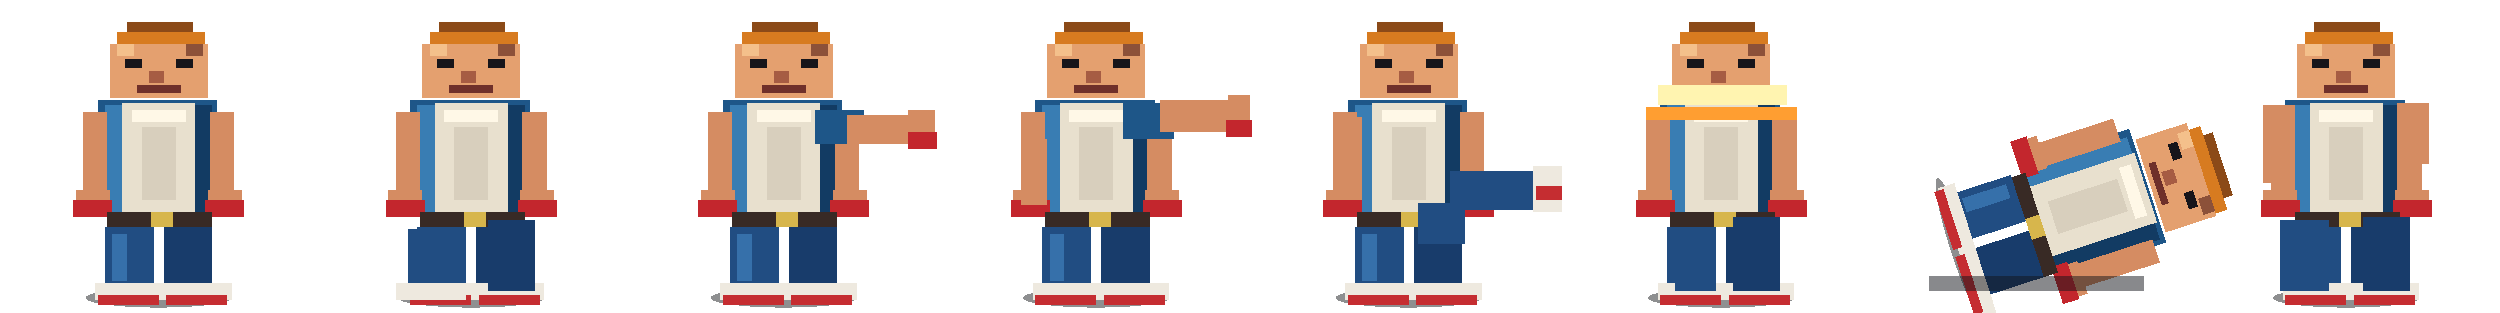
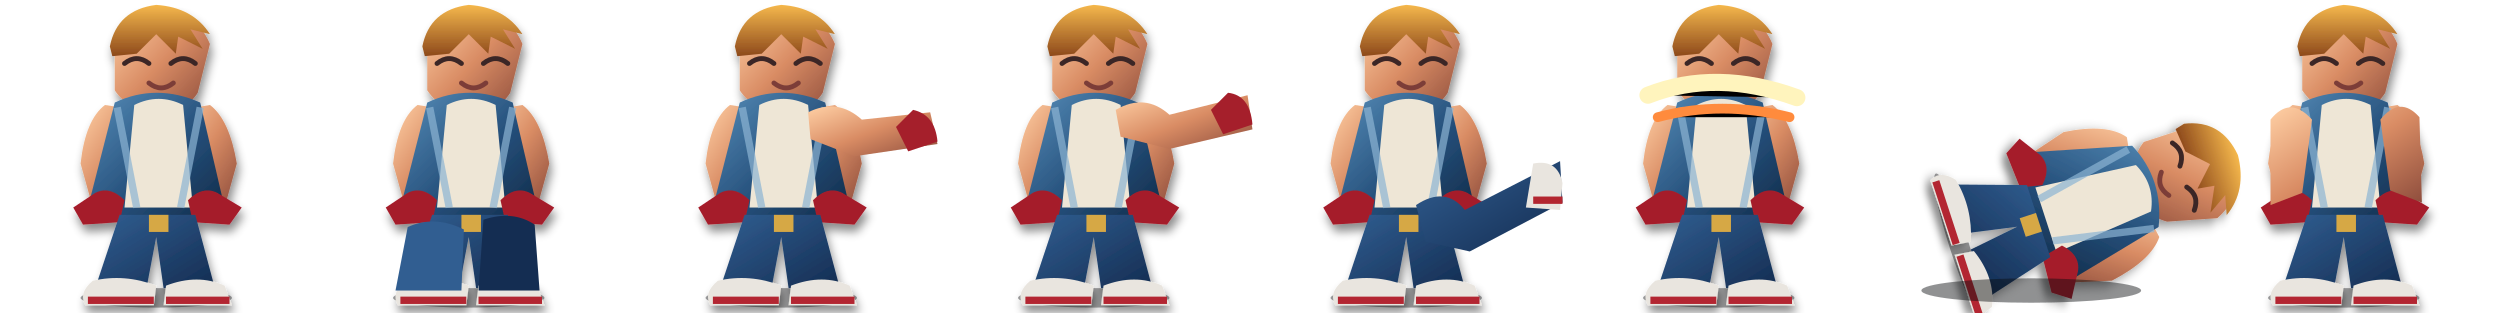
- <svg xmlns="http://www.w3.org/2000/svg" width="1024" height="128" viewBox="0 0 1024 128" shape-rendering="crispEdges">
+ <svg xmlns="http://www.w3.org/2000/svg" width="1024" height="128" viewBox="0 0 1024 128">
  <defs>
-     <g id="alex">
-       <ellipse cx="65" cy="122" rx="30" ry="4" fill="#050609" opacity=".45" />
-       <rect x="52" y="9" width="27" height="5" fill="#8b4a18" />
-       <rect x="48" y="13" width="36" height="5" fill="#d77b20" />
-       <rect x="45" y="18" width="40" height="22" fill="#e4a06f" />
-       <rect x="48" y="18" width="7" height="5" fill="#f4c08b" />
-       <rect x="76" y="18" width="7" height="5" fill="#8c5139" />
-       <rect x="51" y="24" width="7" height="4" fill="#17151a" />
-       <rect x="72" y="24" width="7" height="4" fill="#17151a" />
-       <rect x="61" y="29" width="6" height="5" fill="#a65c43" />
-       <rect x="56" y="35" width="18" height="3" fill="#6f302a" />
-       <rect x="40" y="41" width="49" height="48" fill="#1e5688" />
-       <rect x="43" y="43" width="7" height="44" fill="#397db3" />
-       <rect x="80" y="43" width="7" height="44" fill="#123b63" />
-       <rect x="50" y="42" width="30" height="45" fill="#e8e0ce" />
-       <rect x="54" y="45" width="22" height="5" fill="#fff8e7" />
-       <rect x="58" y="52" width="14" height="30" fill="#d8cfbd" />
-       <rect x="34" y="46" width="10" height="35" fill="#d58c62" />
-       <rect x="31" y="78" width="14" height="10" fill="#d58c62" />
-       <rect x="30" y="82" width="16" height="7" fill="#c3262d" />
-       <rect x="86" y="46" width="10" height="35" fill="#d58c62" />
-       <rect x="85" y="78" width="14" height="10" fill="#d58c62" />
-       <rect x="84" y="82" width="16" height="7" fill="#c3262d" />
-       <rect x="44" y="87" width="43" height="6" fill="#382a25" />
-       <rect x="62" y="87" width="9" height="6" fill="#d7b64c" />
-       <rect x="43" y="93" width="20" height="26" fill="#214d82" />
-       <rect x="67" y="93" width="20" height="26" fill="#183c6b" />
-       <rect x="46" y="96" width="6" height="19" fill="#3670aa" />
-       <rect x="39" y="116" width="27" height="7" fill="#eee9df" />
-       <rect x="66" y="116" width="29" height="7" fill="#eee9df" />
-       <rect x="40" y="121" width="25" height="4" fill="#c52d31" />
-       <rect x="68" y="121" width="25" height="4" fill="#c52d31" />
+     <linearGradient id="skin" x2="1" y2="1">
+       <stop stop-color="#ffd0a5" />
+       <stop offset=".5" stop-color="#d98c64" />
+       <stop offset="1" stop-color="#8d4c3c" />
+     </linearGradient>
+     <linearGradient id="denim" x2="1" y2="1">
+       <stop stop-color="#568db9" />
+       <stop offset=".55" stop-color="#244e79" />
+       <stop offset="1" stop-color="#102844" />
+     </linearGradient>
+     <linearGradient id="jeans" x2="1" y2="1">
+       <stop stop-color="#315e91" />
+       <stop offset="1" stop-color="#142d52" />
+     </linearGradient>
+     <linearGradient id="hair" x2="0" y2="1">
+       <stop stop-color="#f5b84c" />
+       <stop offset="1" stop-color="#8d491c" />
+     </linearGradient>
+     <filter id="shadow">
+       <feDropShadow dx="1" dy="3" stdDeviation="2" flood-opacity=".45" />
+     </filter>
+     <g id="body">
+       <ellipse cx="64" cy="122" rx="31" ry="4" fill="#050609" opacity=".38" />
+       <g filter="url(#shadow)">
+         <path d="M47 17q4-13 18-13 15 0 21 14l-5 20q-5 8-16 8-12 0-18-9z" fill="url(#skin)" />
+         <path d="M45 19q3-15 19-17 15 1 22 12l-8-2 5 8-10-5-1 7-8-8-8 8-10 1z" fill="url(#hair)" />
+         <path d="M51 26q5-4 10 0m9 0q5-4 10 0" fill="none" stroke="#3b2726" stroke-width="2" stroke-linecap="round" />
+         <path d="M61 34q5 4 10 0" fill="none" stroke="#7c3e37" stroke-width="2" stroke-linecap="round" />
+         <path d="M43 43q-8 6-10 24l5 18 12-4 2-25 10-10z" fill="url(#skin)" />
+         <path d="M86 43q8 6 11 24l-5 18-12-4-2-25-10-10z" fill="url(#skin)" />
+         <path d="M47 42q17-8 35 0l10 43-18 8H54l-18-8z" fill="url(#denim)" />
+         <path d="M55 43q10-5 20 0l4 42H51z" fill="#eee6d6" />
+         <path d="M48 44l8 41m26-41l-8 41" stroke="#8bb4d3" stroke-width="3" opacity=".7" />
+         <path d="M39 79q6-3 12 3l-2 9-15 1-4-7zM89 79q-6-3-12 3l2 9 15 1 5-7z" fill="#a51f2b" />
+         <path d="M49 88h31l8 30H67l-3-21-4 21H39z" fill="url(#jeans)" />
+         <path d="M61 88h8v7h-8z" fill="#d6a845" />
+         <path d="M38 115q13-3 26 2l-1 8H35q-3-5 3-10zm30 2q13-5 24 0l3 8H67z" fill="#e9e5df" />
+         <path d="M36 123h27m5 0h26" stroke="#b32630" stroke-width="3" />
+       </g>
    </g>
  </defs>
  <g>
-     <use href="#alex" />
+     <use href="#body" />
  </g>
  <g transform="translate(128)">
-     <use href="#alex" />
-     <rect x="39" y="94" width="19" height="25" fill="#214d82" />
-     <rect x="72" y="90" width="19" height="29" fill="#183c6b" />
-     <rect x="34" y="116" width="29" height="7" fill="#eee9df" />
+     <use href="#body" />
+     <path d="M39 93q11-5 23 1l-1 25H34z" fill="#315e91" />
+     <path d="M70 90q12-4 21 2l2 27H68z" fill="#142d52" />
  </g>
  <g transform="translate(256)">
-     <use href="#alex" />
-     <rect x="78" y="45" width="20" height="14" fill="#1e5688" />
-     <rect x="91" y="47" width="32" height="12" fill="#d58c62" />
-     <rect x="116" y="45" width="11" height="15" fill="#d58c62" />
-     <rect x="116" y="54" width="12" height="7" fill="#c3262d" />
+     <use href="#body" />
+     <path d="M75 46q12-6 22 3l28-3 3 13-34 5-18-7z" fill="url(#skin)" />
+     <path d="M118 45q9 2 10 13l-12 4-5-10z" fill="#a51f2b" />
  </g>
  <g transform="translate(384)">
-     <use href="#alex" />
-     <rect x="76" y="42" width="21" height="15" fill="#1e5688" />
-     <rect x="91" y="41" width="35" height="13" fill="#d58c62" />
-     <rect x="119" y="39" width="9" height="16" fill="#d58c62" />
-     <rect x="118" y="49" width="11" height="7" fill="#c3262d" />
-     <rect x="34" y="57" width="11" height="27" fill="#d58c62" />
+     <use href="#body" />
+     <path d="M73 45q12-7 22 2l32-8 2 14-34 8-20-5z" fill="url(#skin)" />
+     <path d="M119 38q9 1 10 13l-12 4-5-10z" fill="#a51f2b" />
  </g>
  <g transform="translate(512)">
-     <use href="#alex" />
-     <rect x="69" y="83" width="19" height="17" fill="#214d82" />
-     <rect x="82" y="70" width="43" height="16" fill="#214d82" />
-     <rect x="116" y="68" width="12" height="19" fill="#eee9df" />
-     <rect x="117" y="76" width="11" height="6" fill="#c52d31" />
-     <rect x="35" y="48" width="11" height="34" fill="#d58c62" />
+     <use href="#body" />
+     <path d="M68 84q12-8 20 2l39-20 1 17-38 20-18-4z" fill="url(#jeans)" />
+     <path d="M116 67q10-2 12 8l-1 11-14-1z" fill="#e9e5df" />
+     <path d="M116 82h12" stroke="#b32630" stroke-width="3" />
  </g>
  <g transform="translate(640)">
-     <use href="#alex" />
-     <rect x="39" y="35" width="53" height="8" fill="#fff4b0" />
-     <rect x="34" y="44" width="62" height="5" fill="#ff9e31" />
-     <rect x="46" y="94" width="17" height="25" fill="#214d82" />
-     <rect x="70" y="89" width="19" height="30" fill="#183c6b" />
+     <use href="#body" />
+     <path d="M35 39q28-11 61 1" stroke="#fff4bd" stroke-width="7" stroke-linecap="round" />
+     <path d="M39 48q26-7 54 0" stroke="#ff8b3d" stroke-width="4" stroke-linecap="round" />
  </g>
  <g transform="translate(768)">
    <g transform="rotate(72 64 91)">
-       <use href="#alex" />
+       <use href="#body" />
    </g>
-     <rect x="22" y="113" width="88" height="6" fill="#11141a" opacity=".5" />
+     <ellipse cx="64" cy="119" rx="45" ry="5" fill="#090b0e" opacity=".45" />
  </g>
  <g transform="translate(896)">
-     <use href="#alex" />
-     <rect x="31" y="43" width="13" height="32" fill="#d58c62" />
-     <rect x="86" y="42" width="13" height="25" fill="#d58c62" />
-     <rect x="38" y="90" width="20" height="29" fill="#214d82" />
-     <rect x="72" y="89" width="19" height="30" fill="#183c6b" />
+     <use href="#body" />
+     <path d="M34 49q8-10 17 0l-4 30-13 5zM95 48q-8-9-16 1l4 29 13 5z" fill="url(#skin)" />
  </g>
</svg>
